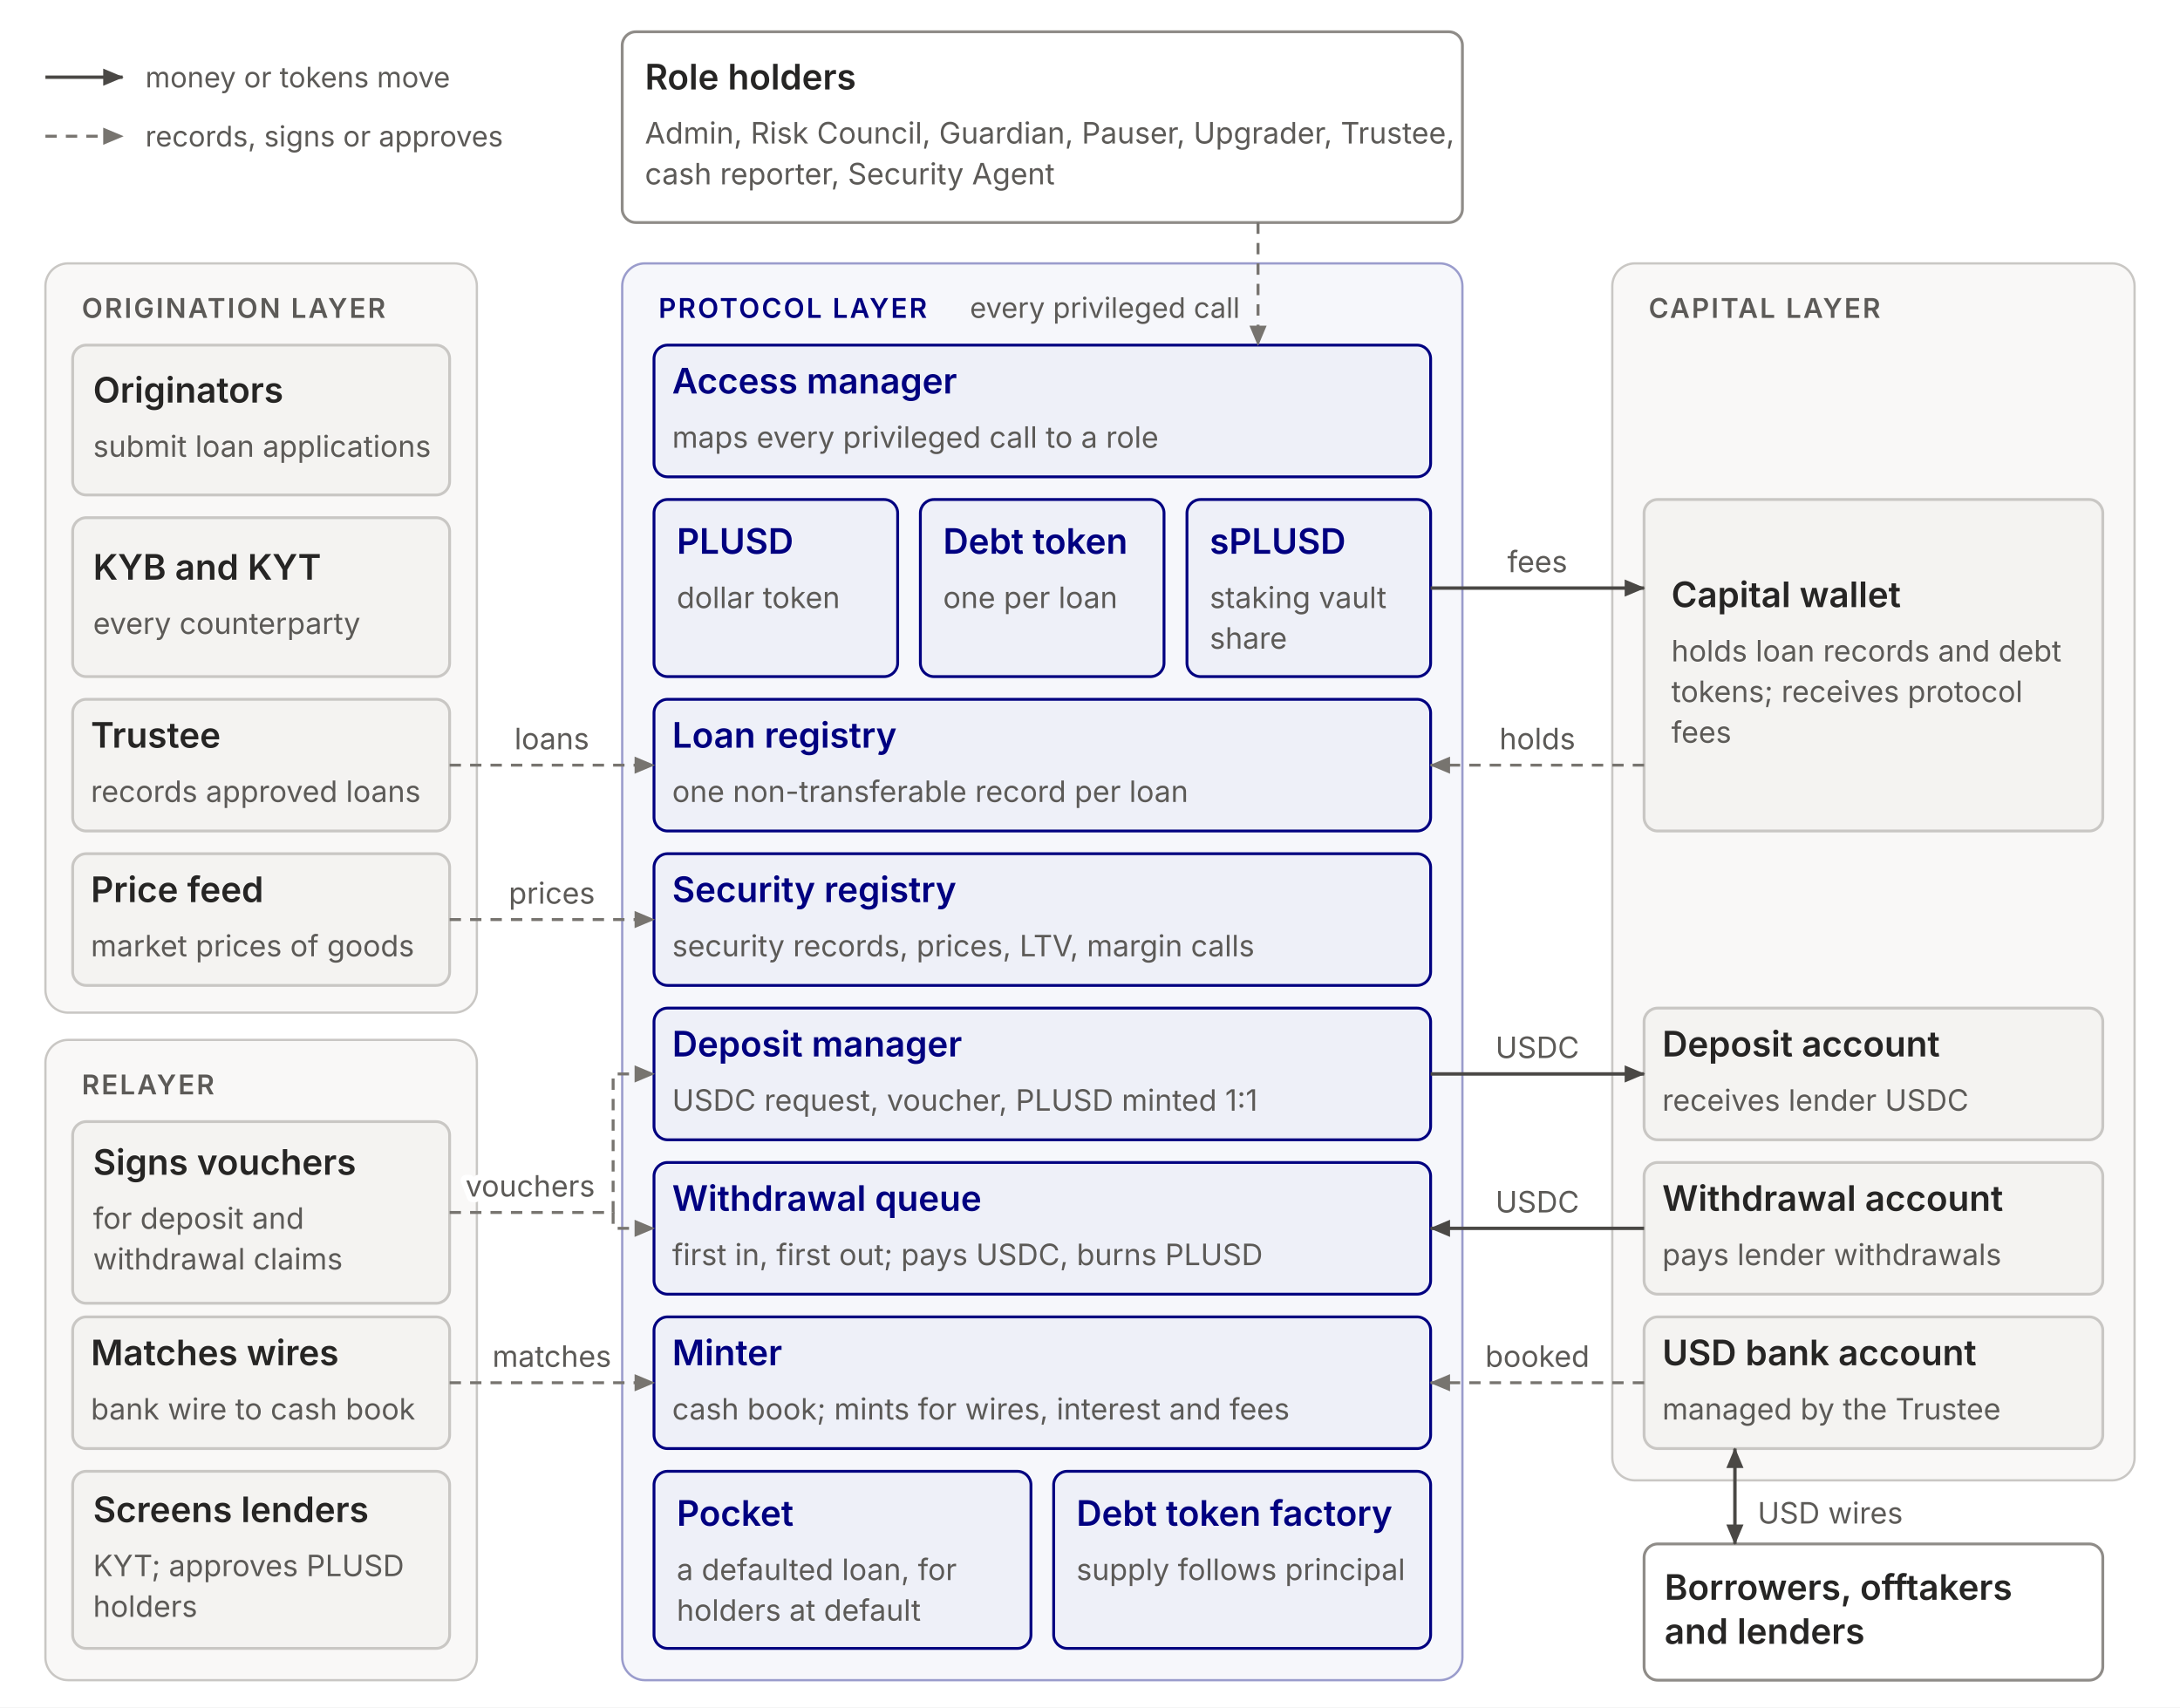
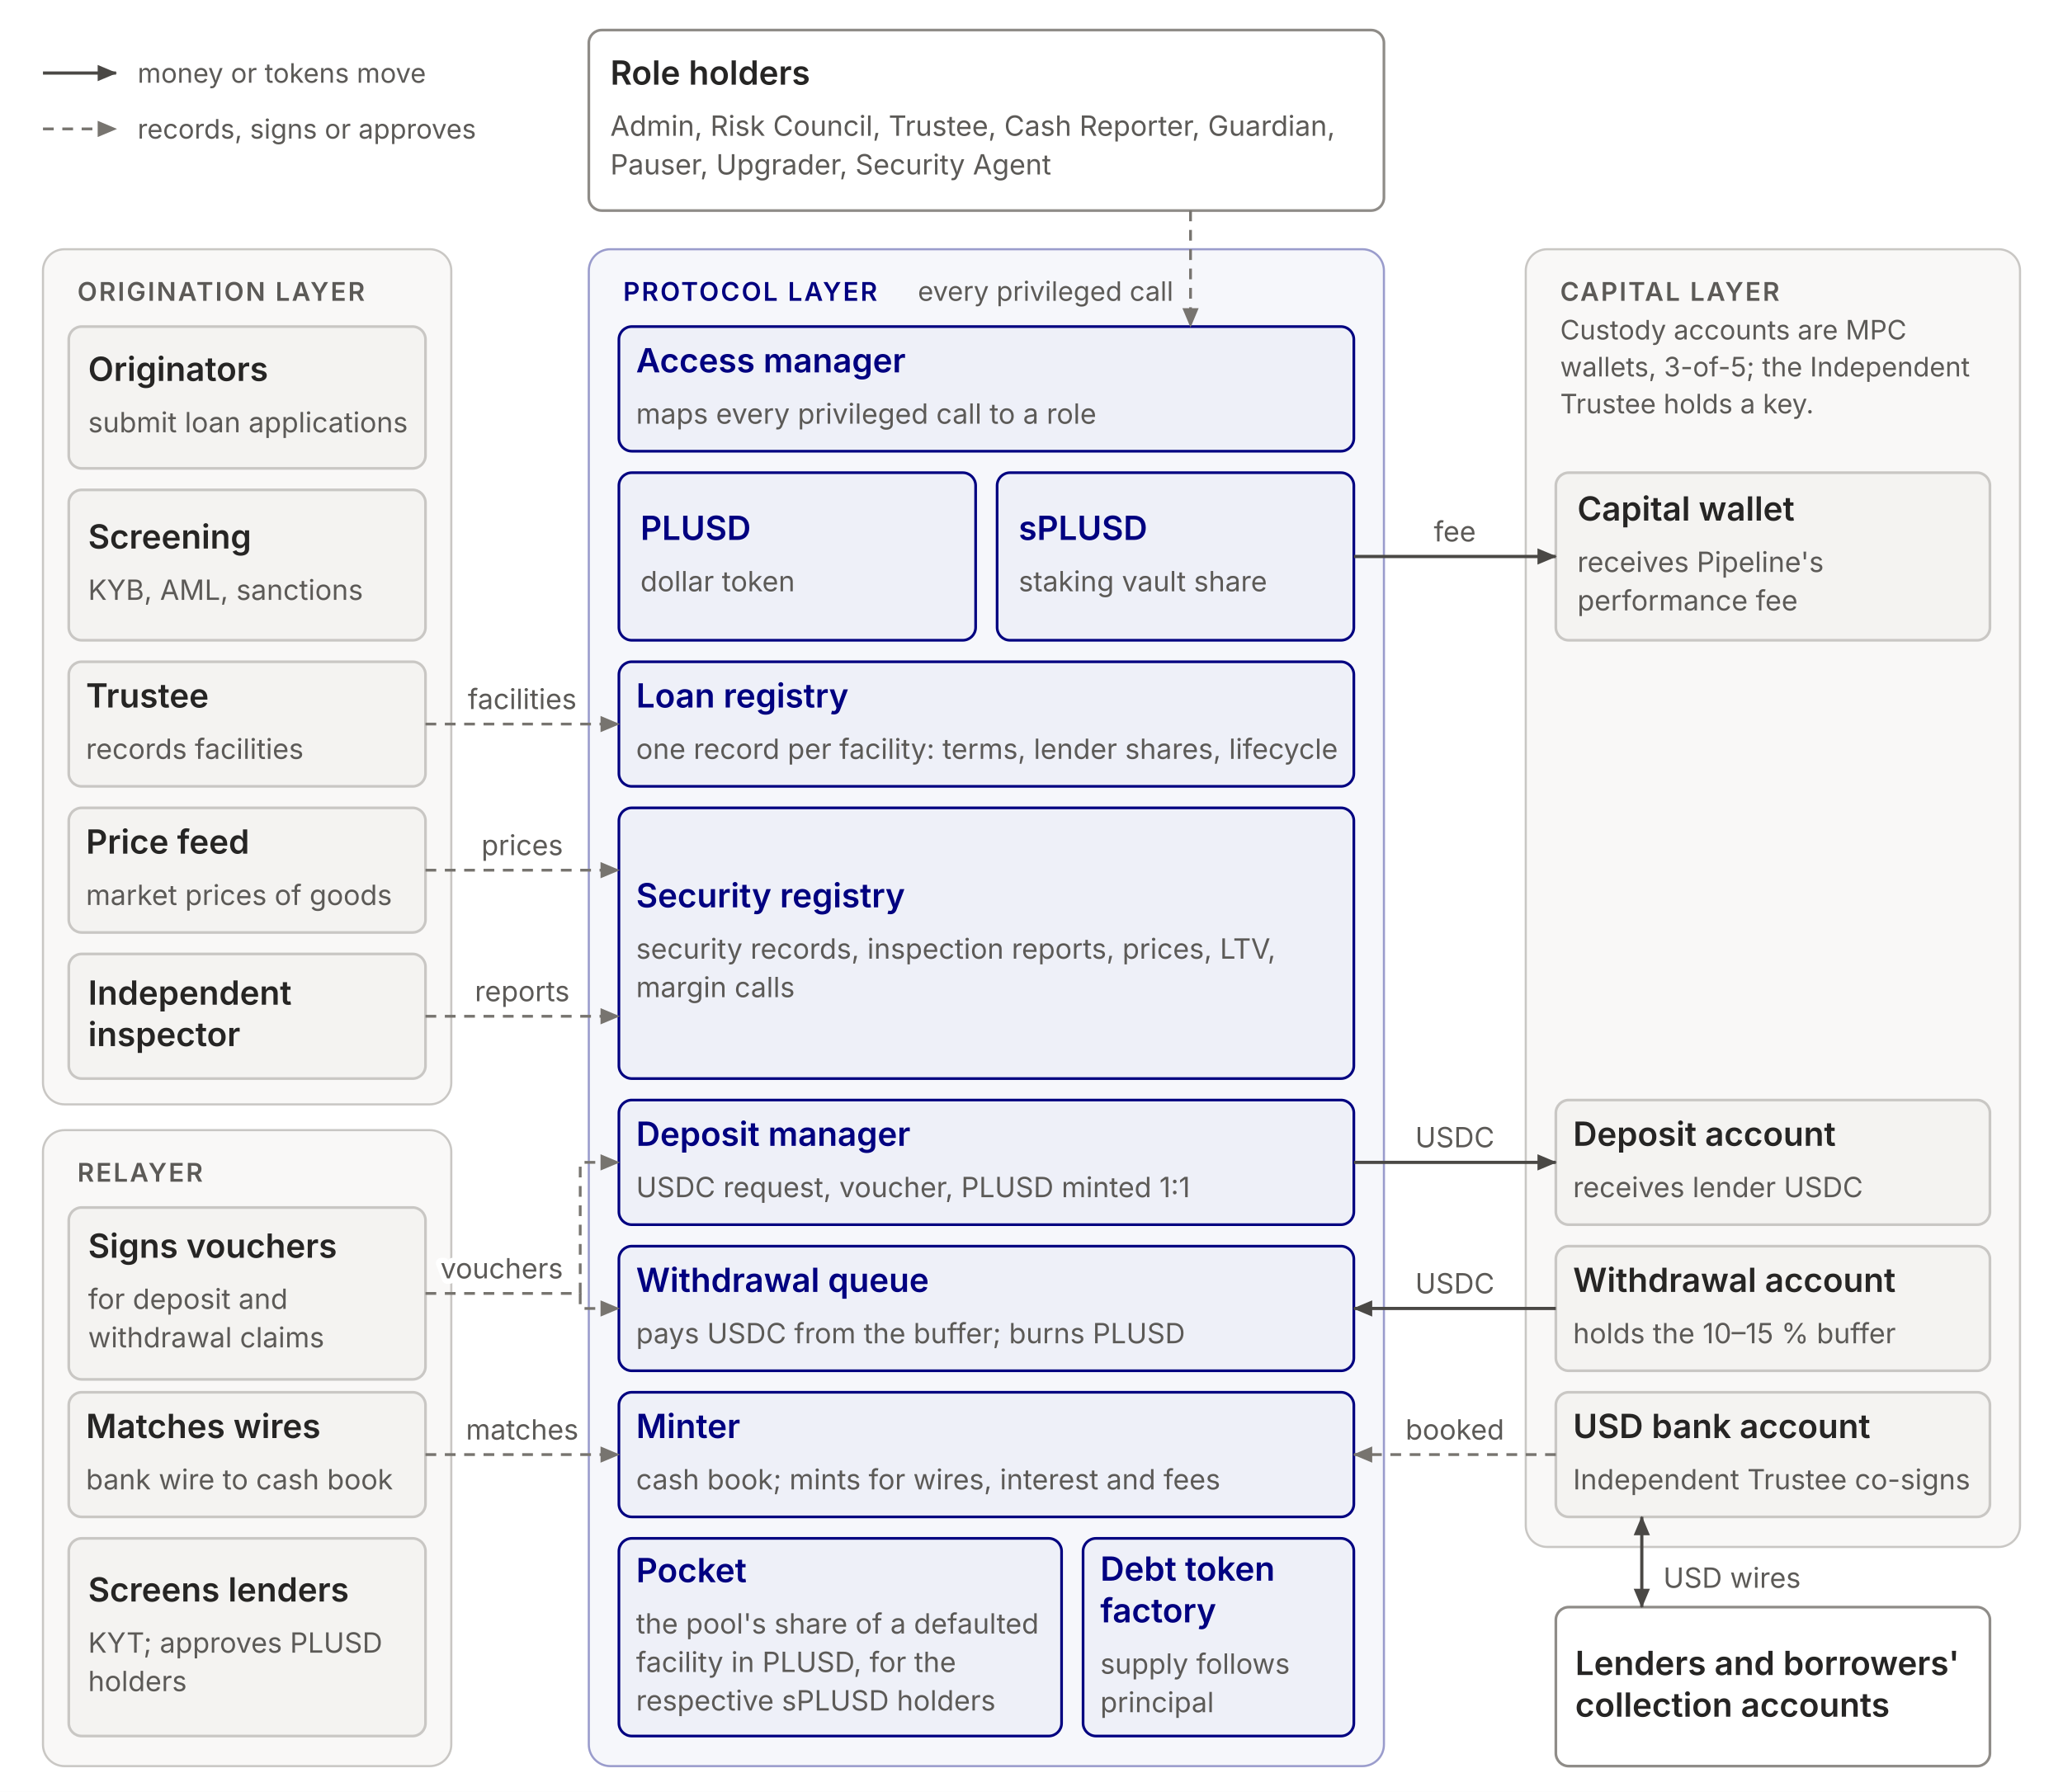
- <svg xmlns="http://www.w3.org/2000/svg" width="960" height="752" viewBox="0 0 960 752" role="img" aria-label="Pipeline architecture: origination layer and relayer off-chain, protocol layer on-chain, capital layer of custody accounts and a USD bank account; every privileged call goes through the access manager." font-family="Graphik LC, Inter, Helvetica Neue, Helvetica, Arial, sans-serif">
+ <svg xmlns="http://www.w3.org/2000/svg" width="960" height="834" viewBox="0 0 960 834" role="img" aria-label="Pipeline architecture: origination layer and relayer off-chain, protocol layer on-chain, capital layer of MPC custody accounts and a USD bank account; every privileged call goes through the access manager." font-family="Graphik LC, Inter, Helvetica Neue, Helvetica, Arial, sans-serif">
  <defs>
    <marker id="m4a4845" viewBox="0 0 10 10" refX="9.5" refY="5" markerWidth="9" markerHeight="9" markerUnits="userSpaceOnUse" orient="auto-start-reverse">
      <path d="M0 0.8 L10 5 L0 9.2 z" fill="#4a4845" />
    </marker>
    <marker id="m77746f" viewBox="0 0 10 10" refX="9.5" refY="5" markerWidth="9" markerHeight="9" markerUnits="userSpaceOnUse" orient="auto-start-reverse">
      <path d="M0 0.8 L10 5 L0 9.2 z" fill="#77746f" />
    </marker>
  </defs>
-   <rect width="960" height="752" fill="#ffffff" />
+   <rect width="960" height="834" fill="#ffffff" />
  <path d="M 20.0 34.0 L 54.0 34.0" fill="none" stroke="#4a4845" stroke-width="1.5" marker-end="url(#m4a4845)" stroke-linejoin="round" />
  <text x="64.0" y="38.5" font-size="12.5" fill="#5c5a57">money or tokens move</text>
  <path d="M 20.0 60.0 L 54.0 60.0" fill="none" stroke="#77746f" stroke-width="1.3" stroke-dasharray="5 4" marker-end="url(#m77746f)" stroke-linejoin="round" />
  <text x="64.0" y="64.5" font-size="12.5" fill="#5c5a57">records, signs or approves</text>
  <rect x="274.0" y="14.0" width="370.0" height="84.0" rx="6" fill="#ffffff" stroke="#8f8c88" stroke-width="1.25" />
  <text x="284.0" y="39.4" font-size="15.5" fill="#262524" font-weight="600">Role holders</text>
-   <text x="284.0" y="63.2" font-size="13" fill="#5c5a57">Admin, Risk Council, Guardian, Pauser, Upgrader, Trustee,</text>
-   <text x="284.0" y="81.2" font-size="13" fill="#5c5a57">cash reporter, Security Agent</text>
-   <rect x="274.0" y="116.0" width="370.0" height="624.0" rx="10" fill="#f6f7fb" stroke="#9a9ccc" stroke-width="1" />
+   <text x="284.0" y="63.2" font-size="13" fill="#5c5a57">Admin, Risk Council, Trustee, Cash Reporter, Guardian,</text>
+   <text x="284.0" y="81.2" font-size="13" fill="#5c5a57">Pauser, Upgrader, Security Agent</text>
+   <rect x="274.0" y="116.0" width="370.0" height="706.0" rx="10" fill="#f6f7fb" stroke="#9a9ccc" stroke-width="1" />
  <text x="290.0" y="140.0" font-size="12" fill="#000080" font-weight="600" letter-spacing="0.84">PROTOCOL LAYER</text>
  <rect x="288.0" y="152.0" width="342.0" height="58.0" rx="6" fill="#eef0f8" stroke="#000080" stroke-width="1.25" />
  <text x="296.0" y="173.3" font-size="15.5" fill="#000080" font-weight="600">Access manager</text>
  <text x="296.0" y="197.2" font-size="13" fill="#5c5a57">maps every privileged call to a role</text>
  <path d="M 554.0 98.0 L 554.0 152.0" fill="none" stroke="#77746f" stroke-width="1.3" stroke-dasharray="5 4" marker-end="url(#m77746f)" stroke-linejoin="round" />
  <text x="546.0" y="140.0" font-size="12.5" fill="#5c5a57" text-anchor="end">every privileged call</text>
-   <rect x="288.0" y="220.0" width="107.3" height="78.0" rx="6" fill="#eef0f8" stroke="#000080" stroke-width="1.25" />
-   <text x="298.0" y="243.9" font-size="15.5" fill="#000080" font-weight="600">PLUSD</text>
-   <text x="298.0" y="267.8" font-size="13" fill="#5c5a57">dollar token</text>
-   <rect x="405.3" y="220.0" width="107.3" height="78.0" rx="6" fill="#eef0f8" stroke="#000080" stroke-width="1.25" />
-   <text x="415.3" y="243.9" font-size="15.5" fill="#000080" font-weight="600">Debt token</text>
-   <text x="415.3" y="267.8" font-size="13" fill="#5c5a57">one per loan</text>
-   <rect x="522.7" y="220.0" width="107.3" height="78.0" rx="6" fill="#eef0f8" stroke="#000080" stroke-width="1.25" />
-   <text x="532.7" y="243.9" font-size="15.5" fill="#000080" font-weight="600">sPLUSD</text>
-   <text x="532.7" y="267.8" font-size="13" fill="#5c5a57">staking vault</text>
-   <text x="532.7" y="285.7" font-size="13" fill="#5c5a57">share</text>
+   <rect x="288.0" y="220.0" width="166.0" height="78.0" rx="6" fill="#eef0f8" stroke="#000080" stroke-width="1.25" />
+   <text x="298.0" y="251.3" font-size="15.5" fill="#000080" font-weight="600">PLUSD</text>
+   <text x="298.0" y="275.2" font-size="13" fill="#5c5a57">dollar token</text>
+   <rect x="464.0" y="220.0" width="166.0" height="78.0" rx="6" fill="#eef0f8" stroke="#000080" stroke-width="1.25" />
+   <text x="474.0" y="251.3" font-size="15.5" fill="#000080" font-weight="600">sPLUSD</text>
+   <text x="474.0" y="275.2" font-size="13" fill="#5c5a57">staking vault share</text>
  <rect x="288.0" y="308.0" width="342.0" height="58.0" rx="6" fill="#eef0f8" stroke="#000080" stroke-width="1.25" />
  <text x="296.0" y="329.3" font-size="15.5" fill="#000080" font-weight="600">Loan registry</text>
-   <text x="296.0" y="353.2" font-size="13" fill="#5c5a57">one non-transferable record per loan</text>
-   <rect x="288.0" y="376.0" width="342.0" height="58.0" rx="6" fill="#eef0f8" stroke="#000080" stroke-width="1.25" />
-   <text x="296.0" y="397.3" font-size="15.5" fill="#000080" font-weight="600">Security registry</text>
-   <text x="296.0" y="421.2" font-size="13" fill="#5c5a57">security records, prices, LTV, margin calls</text>
-   <rect x="288.0" y="444.0" width="342.0" height="58.0" rx="6" fill="#eef0f8" stroke="#000080" stroke-width="1.25" />
-   <text x="296.0" y="465.3" font-size="15.5" fill="#000080" font-weight="600">Deposit manager</text>
-   <text x="296.0" y="489.2" font-size="13" fill="#5c5a57">USDC request, voucher, PLUSD minted 1:1</text>
+   <text x="296.0" y="353.2" font-size="13" fill="#5c5a57">one record per facility: terms, lender shares, lifecycle</text>
+   <rect x="288.0" y="376.0" width="342.0" height="126.0" rx="6" fill="#eef0f8" stroke="#000080" stroke-width="1.25" />
+   <text x="296.0" y="422.3" font-size="15.5" fill="#000080" font-weight="600">Security registry</text>
+   <text x="296.0" y="446.2" font-size="13" fill="#5c5a57">security records, inspection reports, prices, LTV,</text>
+   <text x="296.0" y="464.1" font-size="13" fill="#5c5a57">margin calls</text>
  <rect x="288.0" y="512.0" width="342.0" height="58.0" rx="6" fill="#eef0f8" stroke="#000080" stroke-width="1.25" />
-   <text x="296.0" y="533.3" font-size="15.5" fill="#000080" font-weight="600">Withdrawal queue</text>
-   <text x="296.0" y="557.2" font-size="13" fill="#5c5a57">first in, first out; pays USDC, burns PLUSD</text>
+   <text x="296.0" y="533.3" font-size="15.5" fill="#000080" font-weight="600">Deposit manager</text>
+   <text x="296.0" y="557.2" font-size="13" fill="#5c5a57">USDC request, voucher, PLUSD minted 1:1</text>
  <rect x="288.0" y="580.0" width="342.0" height="58.0" rx="6" fill="#eef0f8" stroke="#000080" stroke-width="1.25" />
-   <text x="296.0" y="601.3" font-size="15.5" fill="#000080" font-weight="600">Minter</text>
-   <text x="296.0" y="625.2" font-size="13" fill="#5c5a57">cash book; mints for wires, interest and fees</text>
-   <rect x="288.0" y="648.0" width="166.0" height="78.0" rx="6" fill="#eef0f8" stroke="#000080" stroke-width="1.25" />
-   <text x="298.0" y="672.0" font-size="15.5" fill="#000080" font-weight="600">Pocket</text>
-   <text x="298.0" y="695.9" font-size="13" fill="#5c5a57">a defaulted loan, for</text>
-   <text x="298.0" y="713.8" font-size="13" fill="#5c5a57">holders at default</text>
-   <rect x="464.0" y="648.0" width="166.0" height="78.0" rx="6" fill="#eef0f8" stroke="#000080" stroke-width="1.25" />
-   <text x="474.0" y="672.0" font-size="15.5" fill="#000080" font-weight="600">Debt token factory</text>
-   <text x="474.0" y="695.9" font-size="13" fill="#5c5a57">supply follows principal</text>
-   <rect x="710.0" y="116.0" width="230.0" height="536.0" rx="10" fill="#f9f8f7" stroke="#c9c7c4" stroke-width="1" />
+   <text x="296.0" y="601.3" font-size="15.5" fill="#000080" font-weight="600">Withdrawal queue</text>
+   <text x="296.0" y="625.2" font-size="13" fill="#5c5a57">pays USDC from the buffer; burns PLUSD</text>
+   <rect x="288.0" y="648.0" width="342.0" height="58.0" rx="6" fill="#eef0f8" stroke="#000080" stroke-width="1.25" />
+   <text x="296.0" y="669.3" font-size="15.5" fill="#000080" font-weight="600">Minter</text>
+   <text x="296.0" y="693.2" font-size="13" fill="#5c5a57">cash book; mints for wires, interest and fees</text>
+   <rect x="288.0" y="716.0" width="206.0" height="92.0" rx="6" fill="#eef0f8" stroke="#000080" stroke-width="1.25" />
+   <text x="296.0" y="736.4" font-size="15.5" fill="#000080" font-weight="600">Pocket</text>
+   <text x="296.0" y="760.3" font-size="13" fill="#5c5a57">the pool's share of a defaulted</text>
+   <text x="296.0" y="778.2" font-size="13" fill="#5c5a57">facility in PLUSD, for the</text>
+   <text x="296.0" y="796.1" font-size="13" fill="#5c5a57">respective sPLUSD holders</text>
+   <rect x="504.0" y="716.0" width="126.0" height="92.0" rx="6" fill="#eef0f8" stroke="#000080" stroke-width="1.25" />
+   <text x="512.0" y="735.7" font-size="15.5" fill="#000080" font-weight="600">Debt token</text>
+   <text x="512.0" y="755.1" font-size="15.5" fill="#000080" font-weight="600">factory</text>
+   <text x="512.0" y="779.0" font-size="13" fill="#5c5a57">supply follows</text>
+   <text x="512.0" y="796.9" font-size="13" fill="#5c5a57">principal</text>
+   <rect x="710.0" y="116.0" width="230.0" height="604.0" rx="10" fill="#f9f8f7" stroke="#c9c7c4" stroke-width="1" />
  <text x="726.0" y="140.0" font-size="12" fill="#5c5a57" font-weight="600" letter-spacing="0.84">CAPITAL LAYER</text>
-   <rect x="724.0" y="220.0" width="202.0" height="146.0" rx="6" fill="#f4f3f1" stroke="#c9c7c4" stroke-width="1.25" />
-   <text x="736.0" y="267.4" font-size="15.5" fill="#262524" font-weight="600">Capital wallet</text>
-   <text x="736.0" y="291.3" font-size="13" fill="#5c5a57">holds loan records and debt</text>
-   <text x="736.0" y="309.2" font-size="13" fill="#5c5a57">tokens; receives protocol</text>
-   <text x="736.0" y="327.1" font-size="13" fill="#5c5a57">fees</text>
-   <rect x="724.0" y="444.0" width="202.0" height="58.0" rx="6" fill="#f4f3f1" stroke="#c9c7c4" stroke-width="1.25" />
-   <text x="732.0" y="465.3" font-size="15.5" fill="#262524" font-weight="600">Deposit account</text>
-   <text x="732.0" y="489.2" font-size="13" fill="#5c5a57">receives lender USDC</text>
+   <text x="726.0" y="158.0" font-size="12.5" fill="#5c5a57">Custody accounts are MPC</text>
+   <text x="726.0" y="175.2" font-size="12.5" fill="#5c5a57">wallets, 3-of-5; the Independent</text>
+   <text x="726.0" y="192.4" font-size="12.5" fill="#5c5a57">Trustee holds a key.</text>
+   <rect x="724.0" y="220.0" width="202.0" height="78.0" rx="6" fill="#f4f3f1" stroke="#c9c7c4" stroke-width="1.25" />
+   <text x="734.0" y="242.3" font-size="15.5" fill="#262524" font-weight="600">Capital wallet</text>
+   <text x="734.0" y="266.2" font-size="13" fill="#5c5a57">receives Pipeline's</text>
+   <text x="734.0" y="284.1" font-size="13" fill="#5c5a57">performance fee</text>
  <rect x="724.0" y="512.0" width="202.0" height="58.0" rx="6" fill="#f4f3f1" stroke="#c9c7c4" stroke-width="1.25" />
-   <text x="732.0" y="533.3" font-size="15.5" fill="#262524" font-weight="600">Withdrawal account</text>
-   <text x="732.0" y="557.2" font-size="13" fill="#5c5a57">pays lender withdrawals</text>
+   <text x="732.0" y="533.3" font-size="15.5" fill="#262524" font-weight="600">Deposit account</text>
+   <text x="732.0" y="557.2" font-size="13" fill="#5c5a57">receives lender USDC</text>
  <rect x="724.0" y="580.0" width="202.0" height="58.0" rx="6" fill="#f4f3f1" stroke="#c9c7c4" stroke-width="1.25" />
-   <text x="732.0" y="601.3" font-size="15.5" fill="#262524" font-weight="600">USD bank account</text>
-   <text x="732.0" y="625.2" font-size="13" fill="#5c5a57">managed by the Trustee</text>
-   <rect x="724.0" y="680.0" width="202.0" height="60.0" rx="6" fill="#ffffff" stroke="#8f8c88" stroke-width="1.25" />
-   <text x="733.0" y="704.6" font-size="15.5" fill="#262524" font-weight="600">Borrowers, offtakers</text>
-   <text x="733.0" y="724.0" font-size="15.5" fill="#262524" font-weight="600">and lenders</text>
-   <path d="M 764.0 638.0 L 764.0 680.0" fill="none" stroke="#4a4845" stroke-width="1.5" marker-end="url(#m4a4845)" marker-start="url(#m4a4845)" stroke-linejoin="round" />
-   <text x="774.0" y="671.0" font-size="13" fill="#5c5a57" stroke="#ffffff" stroke-width="5" stroke-linejoin="round" paint-order="stroke">USD wires</text>
+   <text x="732.0" y="601.3" font-size="15.5" fill="#262524" font-weight="600">Withdrawal account</text>
+   <text x="732.0" y="625.2" font-size="13" fill="#5c5a57">holds the 10–15 % buffer</text>
+   <rect x="724.0" y="648.0" width="202.0" height="58.0" rx="6" fill="#f4f3f1" stroke="#c9c7c4" stroke-width="1.25" />
+   <text x="732.0" y="669.3" font-size="15.5" fill="#262524" font-weight="600">USD bank account</text>
+   <text x="732.0" y="693.2" font-size="13" fill="#5c5a57">Independent Trustee co-signs</text>
+   <rect x="724.0" y="748.0" width="202.0" height="74.0" rx="6" fill="#ffffff" stroke="#8f8c88" stroke-width="1.25" />
+   <text x="733.0" y="779.6" font-size="15.5" fill="#262524" font-weight="600">Lenders and borrowers'</text>
+   <text x="733.0" y="799.0" font-size="15.5" fill="#262524" font-weight="600">collection accounts</text>
+   <path d="M 764.0 706.0 L 764.0 748.0" fill="none" stroke="#4a4845" stroke-width="1.5" marker-end="url(#m4a4845)" marker-start="url(#m4a4845)" stroke-linejoin="round" />
+   <text x="774.0" y="739.0" font-size="13" fill="#5c5a57" stroke="#ffffff" stroke-width="5" stroke-linejoin="round" paint-order="stroke">USD wires</text>
  <path d="M 630.0 259.0 L 724.0 259.0" fill="none" stroke="#4a4845" stroke-width="1.5" marker-end="url(#m4a4845)" stroke-linejoin="round" />
-   <text x="677.0" y="252.0" font-size="13" fill="#5c5a57" text-anchor="middle" stroke="#ffffff" stroke-width="5" stroke-linejoin="round" paint-order="stroke">fees</text>
-   <path d="M 724.0 337.0 L 630.0 337.0" fill="none" stroke="#77746f" stroke-width="1.3" stroke-dasharray="5 4" marker-end="url(#m77746f)" stroke-linejoin="round" />
-   <text x="677.0" y="330.0" font-size="13" fill="#5c5a57" text-anchor="middle" stroke="#ffffff" stroke-width="5" stroke-linejoin="round" paint-order="stroke">holds</text>
-   <path d="M 630.0 473.0 L 724.0 473.0" fill="none" stroke="#4a4845" stroke-width="1.5" marker-end="url(#m4a4845)" stroke-linejoin="round" />
-   <text x="677.0" y="466.0" font-size="13" fill="#5c5a57" text-anchor="middle" stroke="#ffffff" stroke-width="5" stroke-linejoin="round" paint-order="stroke">USDC</text>
-   <path d="M 724.0 541.0 L 630.0 541.0" fill="none" stroke="#4a4845" stroke-width="1.5" marker-end="url(#m4a4845)" stroke-linejoin="round" />
+   <text x="677.0" y="252.0" font-size="13" fill="#5c5a57" text-anchor="middle" stroke="#ffffff" stroke-width="5" stroke-linejoin="round" paint-order="stroke">fee</text>
+   <path d="M 630.0 541.0 L 724.0 541.0" fill="none" stroke="#4a4845" stroke-width="1.5" marker-end="url(#m4a4845)" stroke-linejoin="round" />
  <text x="677.0" y="534.0" font-size="13" fill="#5c5a57" text-anchor="middle" stroke="#ffffff" stroke-width="5" stroke-linejoin="round" paint-order="stroke">USDC</text>
-   <path d="M 724.0 609.0 L 630.0 609.0" fill="none" stroke="#77746f" stroke-width="1.3" stroke-dasharray="5 4" marker-end="url(#m77746f)" stroke-linejoin="round" />
-   <text x="677.0" y="602.0" font-size="13" fill="#5c5a57" text-anchor="middle" stroke="#ffffff" stroke-width="5" stroke-linejoin="round" paint-order="stroke">booked</text>
-   <rect x="20.0" y="116.0" width="190.0" height="330.0" rx="10" fill="#f9f8f7" stroke="#c9c7c4" stroke-width="1" />
+   <path d="M 724.0 609.0 L 630.0 609.0" fill="none" stroke="#4a4845" stroke-width="1.5" marker-end="url(#m4a4845)" stroke-linejoin="round" />
+   <text x="677.0" y="602.0" font-size="13" fill="#5c5a57" text-anchor="middle" stroke="#ffffff" stroke-width="5" stroke-linejoin="round" paint-order="stroke">USDC</text>
+   <path d="M 724.0 677.0 L 630.0 677.0" fill="none" stroke="#77746f" stroke-width="1.3" stroke-dasharray="5 4" marker-end="url(#m77746f)" stroke-linejoin="round" />
+   <text x="677.0" y="670.0" font-size="13" fill="#5c5a57" text-anchor="middle" stroke="#ffffff" stroke-width="5" stroke-linejoin="round" paint-order="stroke">booked</text>
+   <rect x="20.0" y="116.0" width="190.0" height="398.0" rx="10" fill="#f9f8f7" stroke="#c9c7c4" stroke-width="1" />
  <text x="36.0" y="140.0" font-size="12" fill="#5c5a57" font-weight="600" letter-spacing="0.84">ORIGINATION LAYER</text>
  <rect x="32.0" y="152.0" width="166.0" height="66.0" rx="6" fill="#f4f3f1" stroke="#c9c7c4" stroke-width="1.25" />
  <text x="41.0" y="177.3" font-size="15.5" fill="#262524" font-weight="600">Originators</text>
  <text x="41.0" y="201.2" font-size="13" fill="#5c5a57">submit loan applications</text>
  <rect x="32.0" y="228.0" width="166.0" height="70.0" rx="6" fill="#f4f3f1" stroke="#c9c7c4" stroke-width="1.25" />
-   <text x="41.0" y="255.3" font-size="15.5" fill="#262524" font-weight="600">KYB and KYT</text>
-   <text x="41.0" y="279.2" font-size="13" fill="#5c5a57">every counterparty</text>
+   <text x="41.0" y="255.3" font-size="15.5" fill="#262524" font-weight="600">Screening</text>
+   <text x="41.0" y="279.2" font-size="13" fill="#5c5a57">KYB, AML, sanctions</text>
  <rect x="32.0" y="308.0" width="166.0" height="58.0" rx="6" fill="#f4f3f1" stroke="#c9c7c4" stroke-width="1.25" />
  <text x="40.0" y="329.3" font-size="15.5" fill="#262524" font-weight="600">Trustee</text>
-   <text x="40.0" y="353.2" font-size="13" fill="#5c5a57">records approved loans</text>
+   <text x="40.0" y="353.2" font-size="13" fill="#5c5a57">records facilities</text>
  <rect x="32.0" y="376.0" width="166.0" height="58.0" rx="6" fill="#f4f3f1" stroke="#c9c7c4" stroke-width="1.25" />
  <text x="40.0" y="397.3" font-size="15.5" fill="#262524" font-weight="600">Price feed</text>
  <text x="40.0" y="421.2" font-size="13" fill="#5c5a57">market prices of goods</text>
+   <rect x="32.0" y="444.0" width="166.0" height="58.0" rx="6" fill="#f4f3f1" stroke="#c9c7c4" stroke-width="1.25" />
+   <text x="41.0" y="467.6" font-size="15.5" fill="#262524" font-weight="600">Independent</text>
+   <text x="41.0" y="486.9" font-size="15.5" fill="#262524" font-weight="600">inspector</text>
  <path d="M 198.0 337.0 L 288.0 337.0" fill="none" stroke="#77746f" stroke-width="1.3" stroke-dasharray="5 4" marker-end="url(#m77746f)" stroke-linejoin="round" />
-   <text x="243.0" y="330.0" font-size="13" fill="#5c5a57" text-anchor="middle" stroke="#ffffff" stroke-width="5" stroke-linejoin="round" paint-order="stroke">loans</text>
+   <text x="243.0" y="330.0" font-size="13" fill="#5c5a57" text-anchor="middle" stroke="#ffffff" stroke-width="5" stroke-linejoin="round" paint-order="stroke">facilities</text>
  <path d="M 198.0 405.0 L 288.0 405.0" fill="none" stroke="#77746f" stroke-width="1.3" stroke-dasharray="5 4" marker-end="url(#m77746f)" stroke-linejoin="round" />
  <text x="243.0" y="398.0" font-size="13" fill="#5c5a57" text-anchor="middle" stroke="#ffffff" stroke-width="5" stroke-linejoin="round" paint-order="stroke">prices</text>
-   <rect x="20.0" y="458.0" width="190.0" height="282.0" rx="10" fill="#f9f8f7" stroke="#c9c7c4" stroke-width="1" />
-   <text x="36.0" y="482.0" font-size="12" fill="#5c5a57" font-weight="600" letter-spacing="0.84">RELAYER</text>
-   <rect x="32.0" y="494.0" width="166.0" height="80.0" rx="6" fill="#f4f3f1" stroke="#c9c7c4" stroke-width="1.25" />
-   <text x="41.0" y="517.4" font-size="15.5" fill="#262524" font-weight="600">Signs vouchers</text>
-   <text x="41.0" y="541.2" font-size="13" fill="#5c5a57">for deposit and</text>
-   <text x="41.0" y="559.1" font-size="13" fill="#5c5a57">withdrawal claims</text>
-   <rect x="32.0" y="580.0" width="166.0" height="58.0" rx="6" fill="#f4f3f1" stroke="#c9c7c4" stroke-width="1.25" />
-   <text x="40.0" y="601.3" font-size="15.5" fill="#262524" font-weight="600">Matches wires</text>
-   <text x="40.0" y="625.2" font-size="13" fill="#5c5a57">bank wire to cash book</text>
-   <rect x="32.0" y="648.0" width="166.0" height="78.0" rx="6" fill="#f4f3f1" stroke="#c9c7c4" stroke-width="1.25" />
-   <text x="41.0" y="670.4" font-size="15.5" fill="#262524" font-weight="600">Screens lenders</text>
-   <text x="41.0" y="694.2" font-size="13" fill="#5c5a57">KYT; approves PLUSD</text>
-   <text x="41.0" y="712.1" font-size="13" fill="#5c5a57">holders</text>
-   <path d="M 198.0 534.0 L 270.0 534.0 L 270.0 473.0 L 288.0 473.0" fill="none" stroke="#77746f" stroke-width="1.3" stroke-dasharray="5 4" marker-end="url(#m77746f)" stroke-linejoin="round" />
-   <path d="M 270.0 534.0 L 270.0 541.0 L 288.0 541.0" fill="none" stroke="#77746f" stroke-width="1.3" stroke-dasharray="5 4" marker-end="url(#m77746f)" stroke-linejoin="round" />
-   <text x="205.0" y="527.0" font-size="13" fill="#5c5a57" stroke="#ffffff" stroke-width="5" stroke-linejoin="round" paint-order="stroke">vouchers</text>
-   <path d="M 198.0 609.0 L 288.0 609.0" fill="none" stroke="#77746f" stroke-width="1.3" stroke-dasharray="5 4" marker-end="url(#m77746f)" stroke-linejoin="round" />
-   <text x="243.0" y="602.0" font-size="13" fill="#5c5a57" text-anchor="middle" stroke="#ffffff" stroke-width="5" stroke-linejoin="round" paint-order="stroke">matches</text>
+   <path d="M 198.0 473.0 L 288.0 473.0" fill="none" stroke="#77746f" stroke-width="1.3" stroke-dasharray="5 4" marker-end="url(#m77746f)" stroke-linejoin="round" />
+   <text x="243.0" y="466.0" font-size="13" fill="#5c5a57" text-anchor="middle" stroke="#ffffff" stroke-width="5" stroke-linejoin="round" paint-order="stroke">reports</text>
+   <rect x="20.0" y="526.0" width="190.0" height="296.0" rx="10" fill="#f9f8f7" stroke="#c9c7c4" stroke-width="1" />
+   <text x="36.0" y="550.0" font-size="12" fill="#5c5a57" font-weight="600" letter-spacing="0.84">RELAYER</text>
+   <rect x="32.0" y="562.0" width="166.0" height="80.0" rx="6" fill="#f4f3f1" stroke="#c9c7c4" stroke-width="1.25" />
+   <text x="41.0" y="585.4" font-size="15.5" fill="#262524" font-weight="600">Signs vouchers</text>
+   <text x="41.0" y="609.2" font-size="13" fill="#5c5a57">for deposit and</text>
+   <text x="41.0" y="627.1" font-size="13" fill="#5c5a57">withdrawal claims</text>
+   <rect x="32.0" y="648.0" width="166.0" height="58.0" rx="6" fill="#f4f3f1" stroke="#c9c7c4" stroke-width="1.25" />
+   <text x="40.0" y="669.3" font-size="15.5" fill="#262524" font-weight="600">Matches wires</text>
+   <text x="40.0" y="693.2" font-size="13" fill="#5c5a57">bank wire to cash book</text>
+   <rect x="32.0" y="716.0" width="166.0" height="92.0" rx="6" fill="#f4f3f1" stroke="#c9c7c4" stroke-width="1.25" />
+   <text x="41.0" y="745.4" font-size="15.5" fill="#262524" font-weight="600">Screens lenders</text>
+   <text x="41.0" y="769.2" font-size="13" fill="#5c5a57">KYT; approves PLUSD</text>
+   <text x="41.0" y="787.1" font-size="13" fill="#5c5a57">holders</text>
+   <path d="M 198.0 602.0 L 270.0 602.0 L 270.0 541.0 L 288.0 541.0" fill="none" stroke="#77746f" stroke-width="1.3" stroke-dasharray="5 4" marker-end="url(#m77746f)" stroke-linejoin="round" />
+   <path d="M 270.0 602.0 L 270.0 609.0 L 288.0 609.0" fill="none" stroke="#77746f" stroke-width="1.3" stroke-dasharray="5 4" marker-end="url(#m77746f)" stroke-linejoin="round" />
+   <text x="205.0" y="595.0" font-size="13" fill="#5c5a57" stroke="#ffffff" stroke-width="5" stroke-linejoin="round" paint-order="stroke">vouchers</text>
+   <path d="M 198.0 677.0 L 288.0 677.0" fill="none" stroke="#77746f" stroke-width="1.3" stroke-dasharray="5 4" marker-end="url(#m77746f)" stroke-linejoin="round" />
+   <text x="243.0" y="670.0" font-size="13" fill="#5c5a57" text-anchor="middle" stroke="#ffffff" stroke-width="5" stroke-linejoin="round" paint-order="stroke">matches</text>
</svg>
